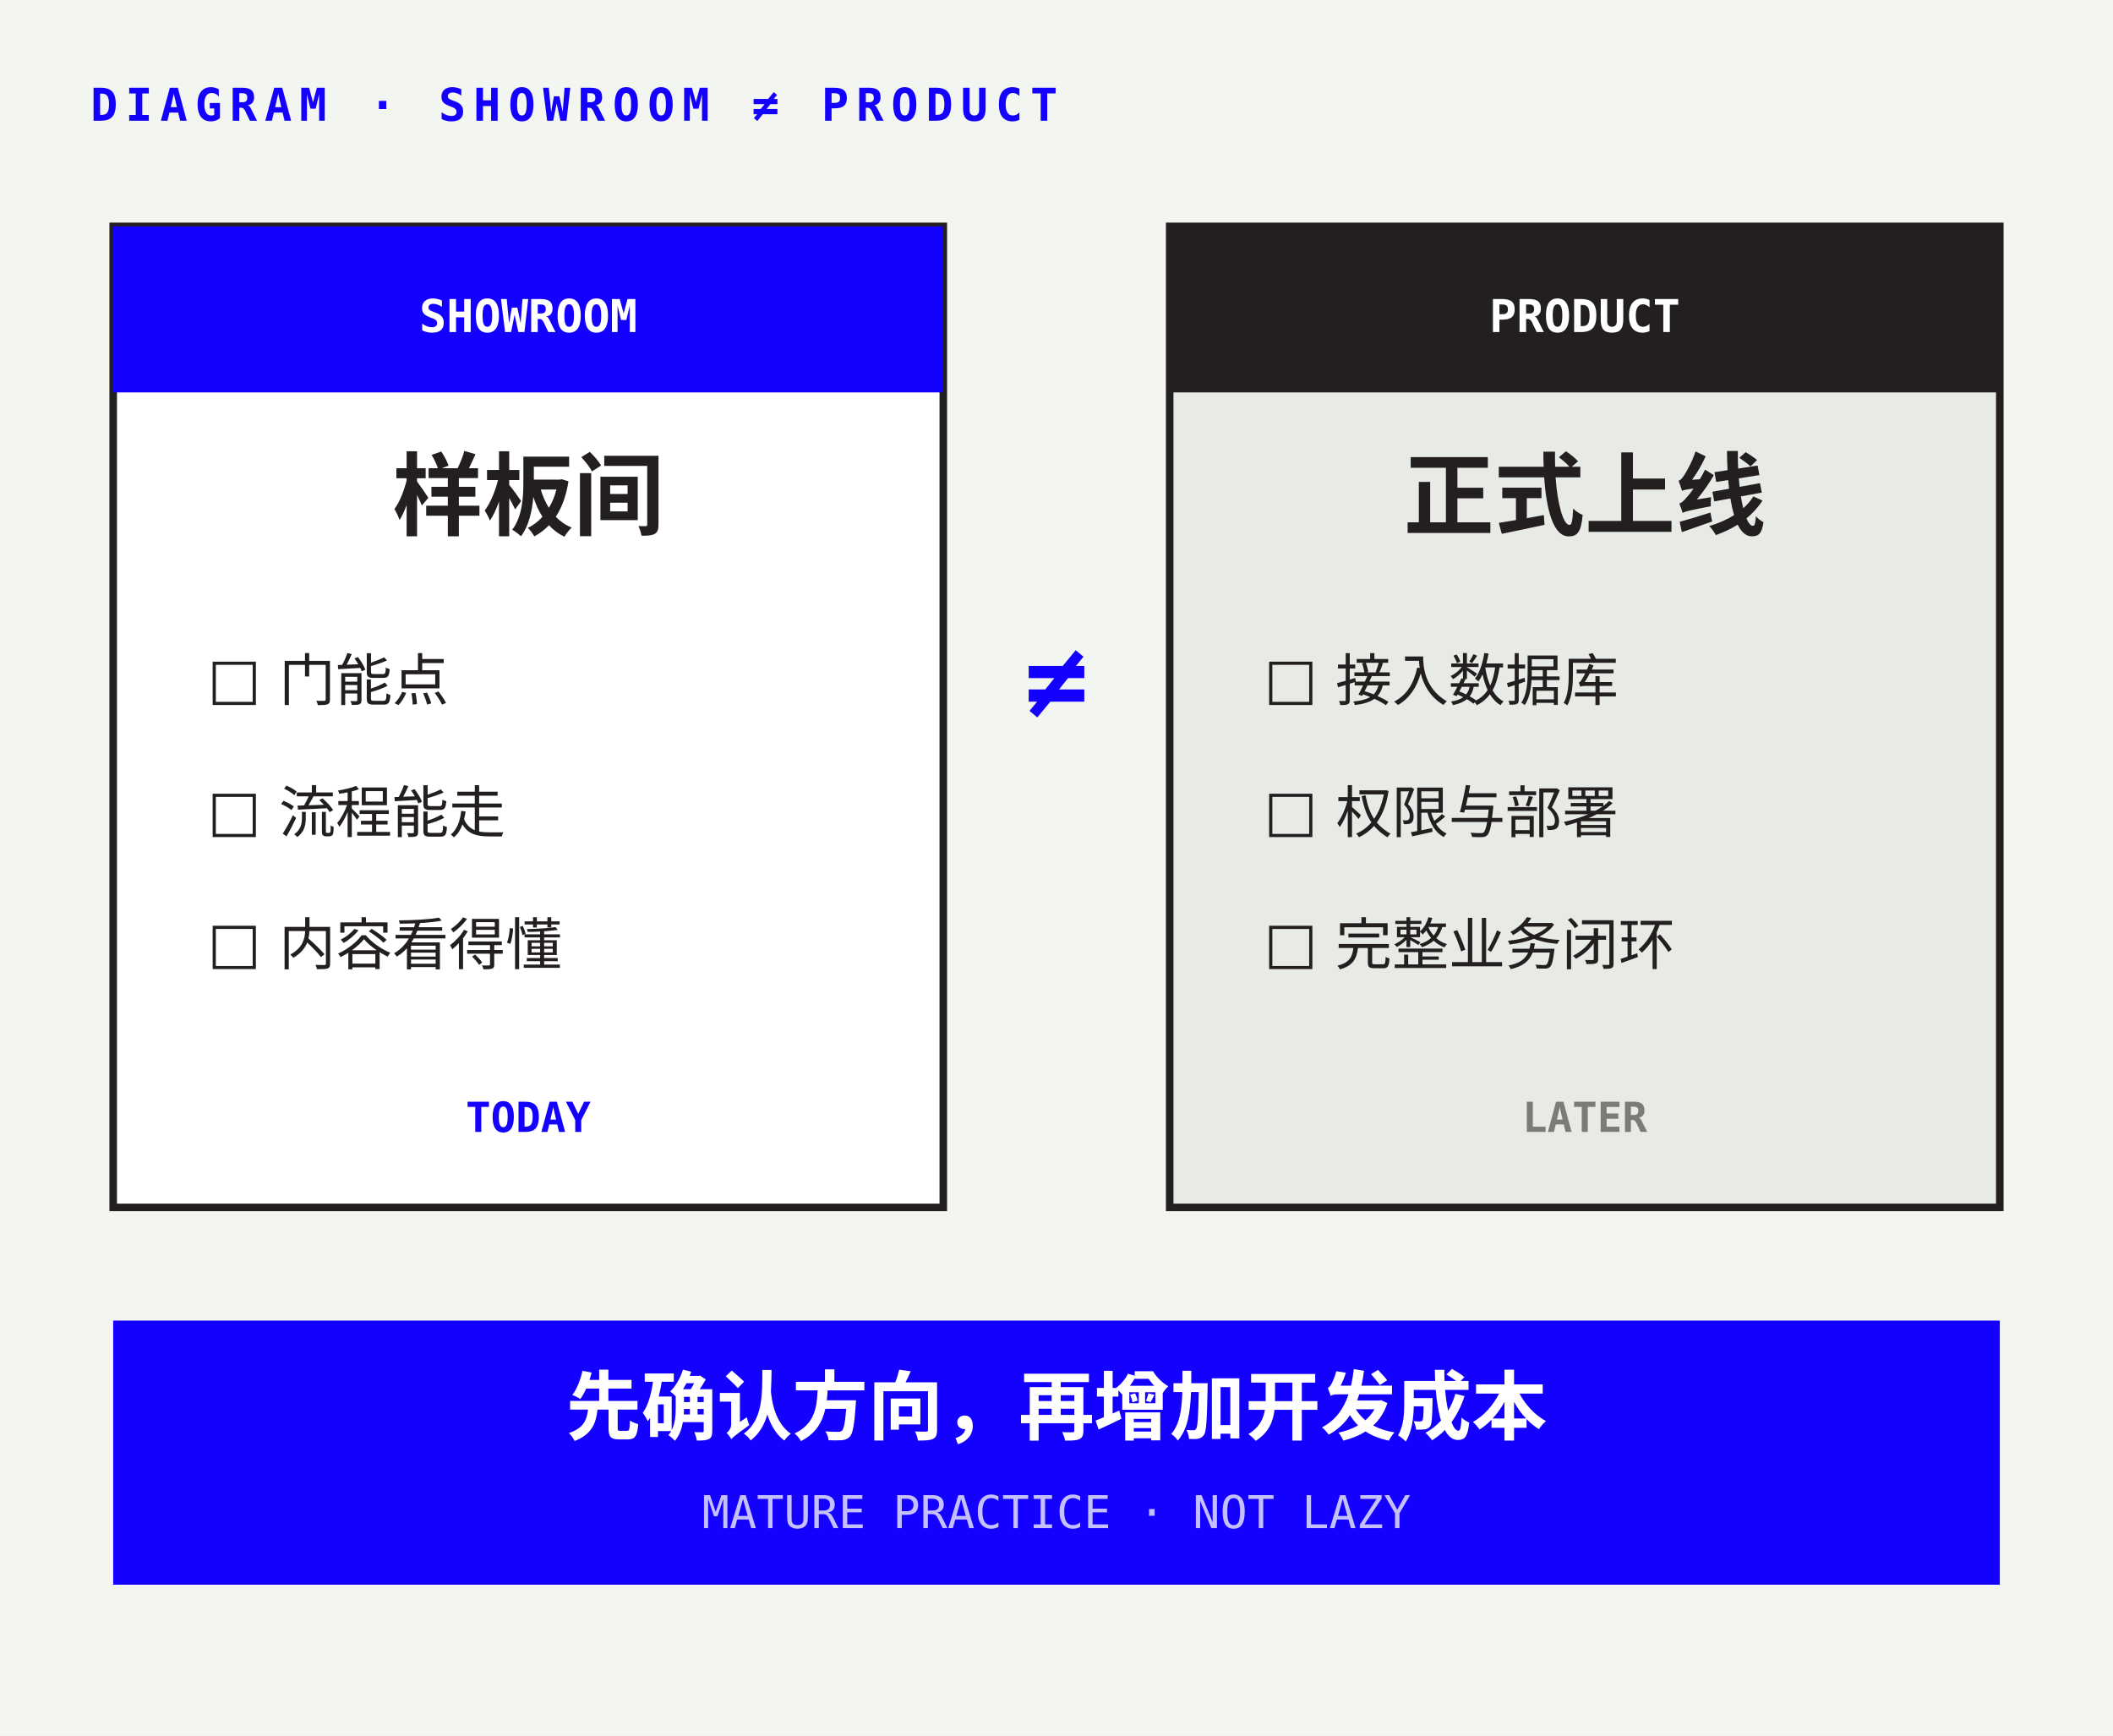
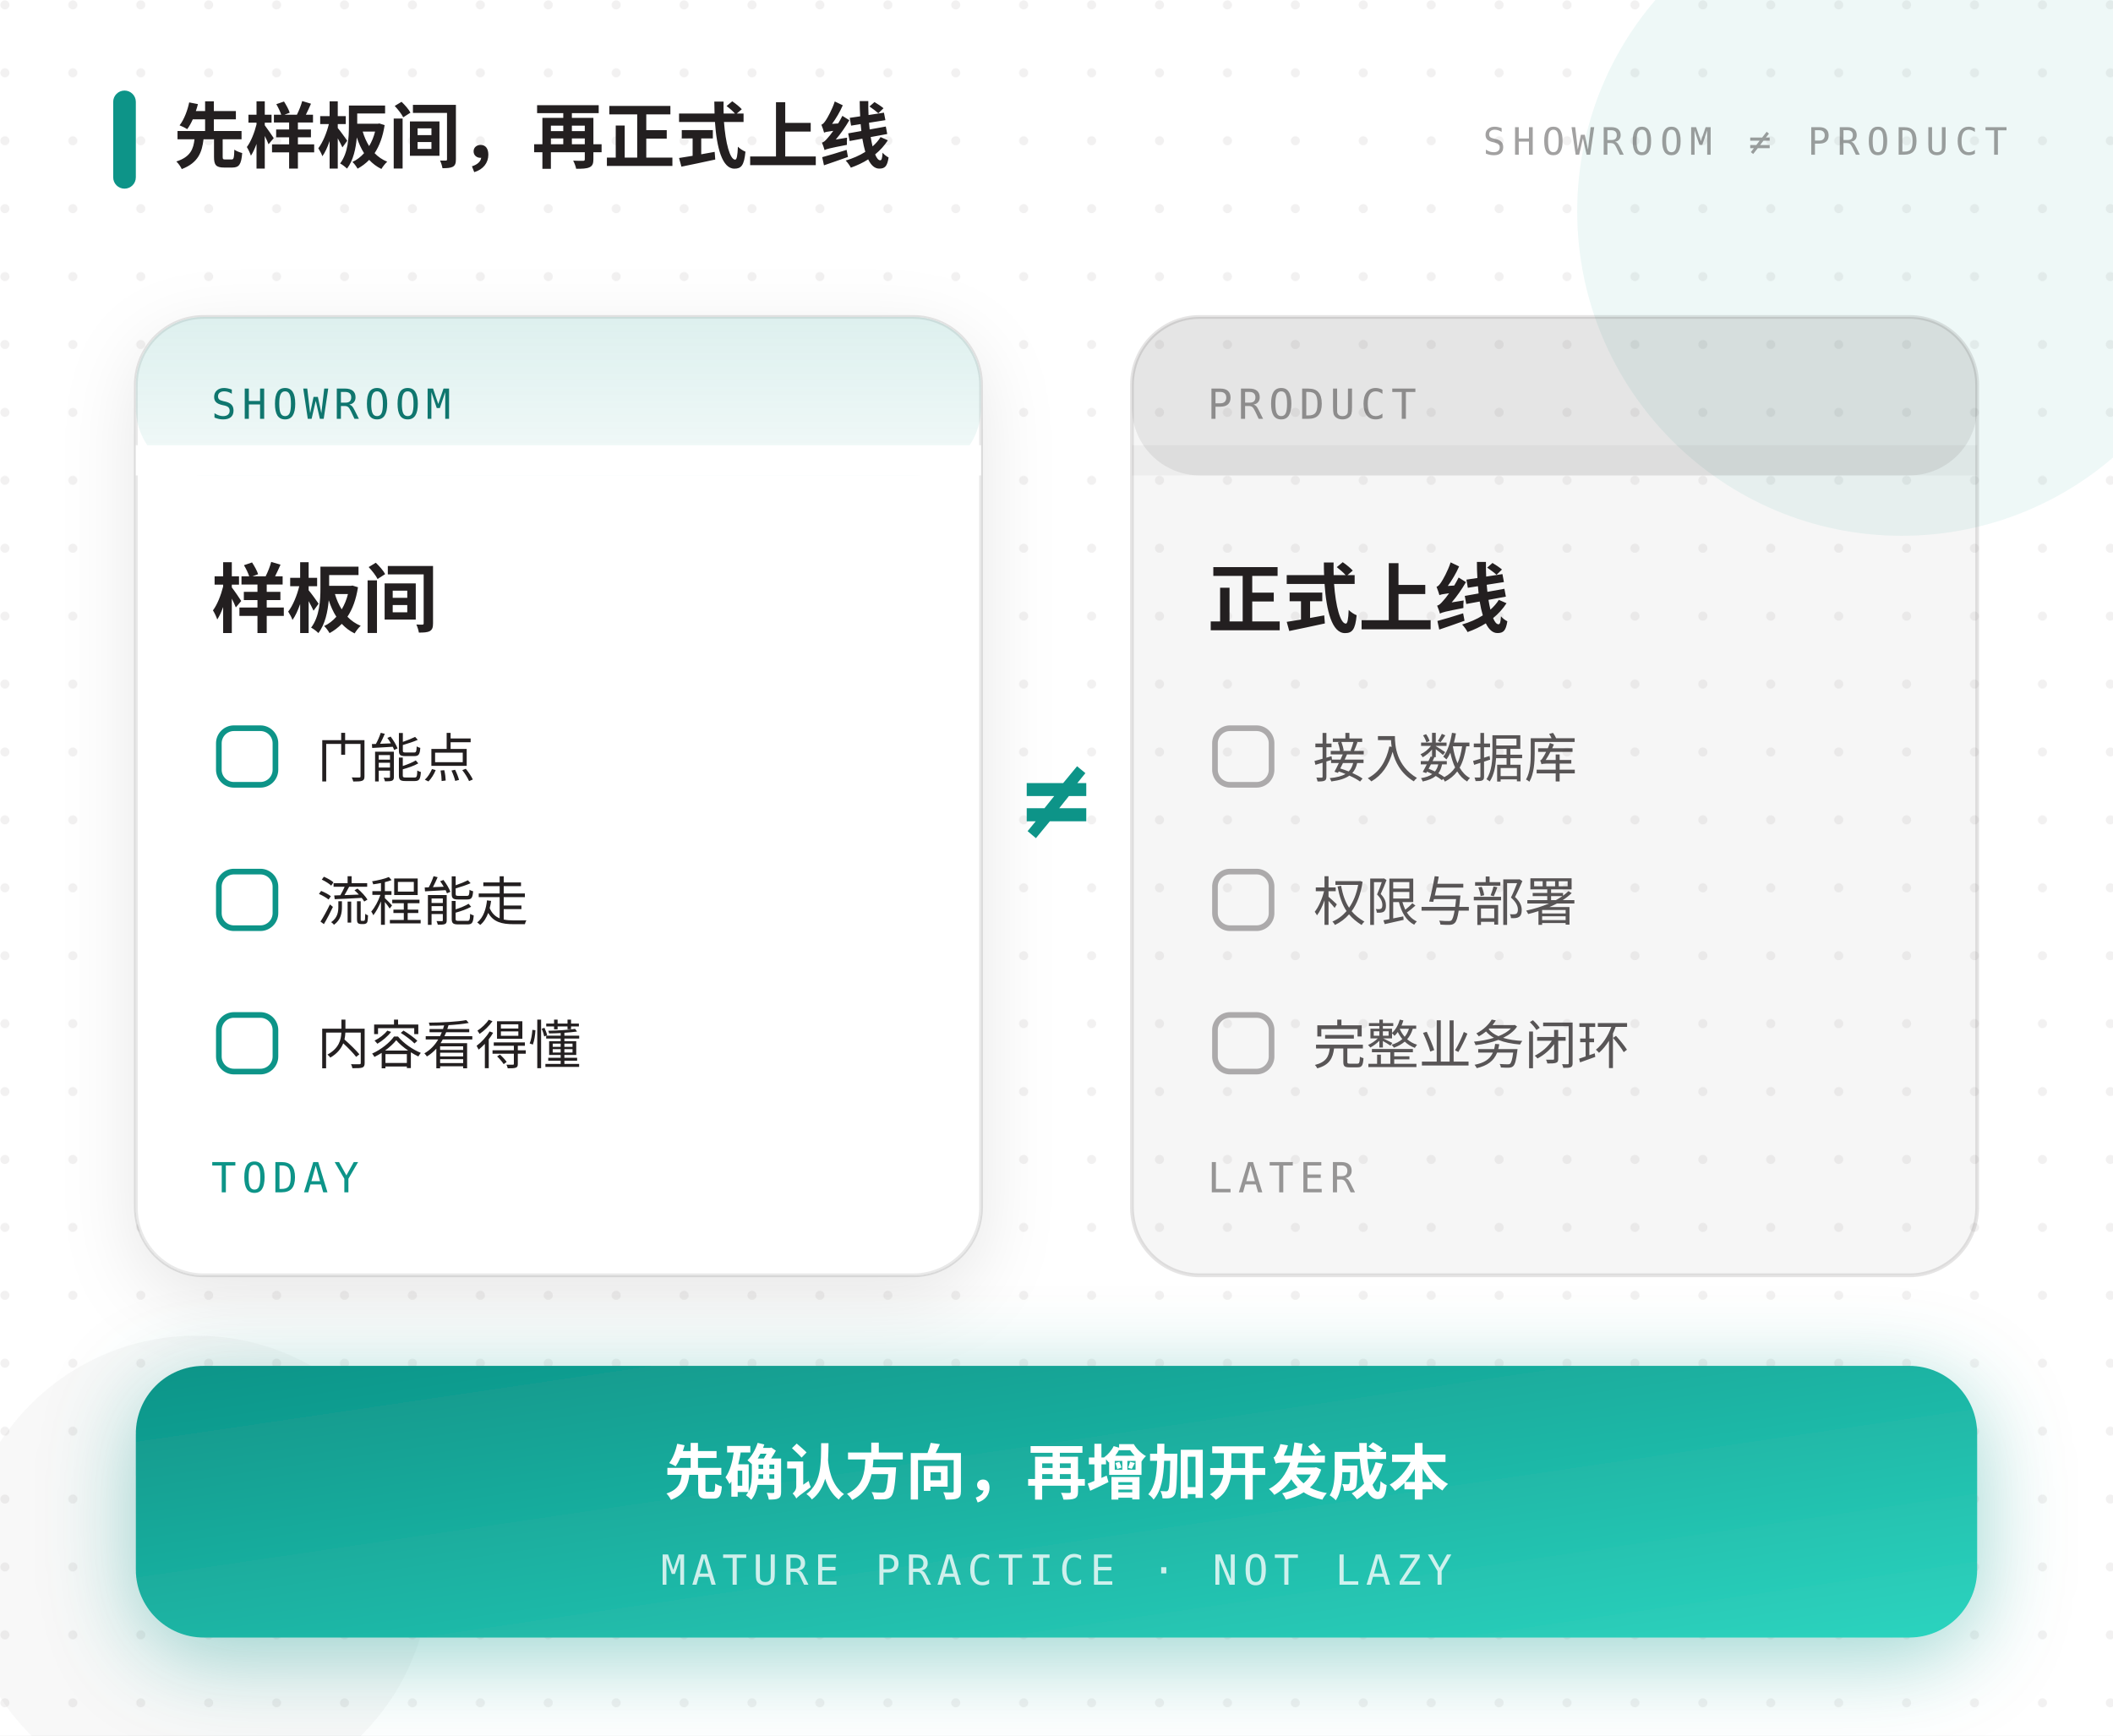
- <svg xmlns="http://www.w3.org/2000/svg" viewBox="0 0 560 460" role="img">
-   <rect width="560" height="460" fill="#f2f5f0" />
-   <text x="24" y="32" font-family="Menlo,monospace" font-size="12" font-weight="700" letter-spacing="2" fill="#1400ff">DIAGRAM · SHOWROOM ≠ PRODUCT</text>
-   <rect x="30" y="60" width="220" height="260" fill="#fff" stroke="#231f20" stroke-width="2" />
-   <rect x="30" y="60" width="220" height="44" fill="#1400ff" />
-   <text x="140" y="88" text-anchor="middle" font-family="Menlo,monospace" font-size="12" font-weight="700" fill="#fff">SHOWROOM</text>
-   <text x="140" y="140" text-anchor="middle" font-family="serif" font-size="24" font-weight="700" fill="#231f20">样板间</text>
-   <g font-family="sans-serif" font-size="15" fill="#231f20">
-     <text x="55" y="185">□ 门能点</text>
-     <text x="55" y="220">□ 流程能走</text>
-     <text x="55" y="255">□ 内容看得懂</text>
+ <svg xmlns="http://www.w3.org/2000/svg" viewBox="0 0 560 460" role="img" aria-label="prototype vs prod">
+   <defs>
+     <linearGradient id="teal" x1="0" y1="0" x2="1" y2="1">
+       <stop offset="0%" stop-color="#0d9488" />
+       <stop offset="100%" stop-color="#2dd4bf" />
+     </linearGradient>
+     <linearGradient id="tealSoft" x1="0" y1="0" x2="0" y2="1">
+       <stop offset="0%" stop-color="rgba(13,148,136,.14)" />
+       <stop offset="100%" stop-color="rgba(13,148,136,.05)" />
+     </linearGradient>
+     <pattern id="dots" width="18" height="18" patternUnits="userSpaceOnUse">
+       <circle cx="1.3" cy="1.3" r="1.2" fill="rgba(35,31,32,.06)" />
+     </pattern>
+     <filter id="sh" x="-30%" y="-30%" width="160%" height="160%">
+       <feDropShadow dx="0" dy="6" stdDeviation="10" flood-color="#231f20" flood-opacity=".10" />
+     </filter>
+     <filter id="glow" x="-40%" y="-40%" width="180%" height="180%">
+       <feDropShadow dx="0" dy="5" stdDeviation="12" flood-color="#0d9488" flood-opacity=".4" />
+     </filter>
+     <marker id="arr" viewBox="0 0 10 10" refX="8" refY="5" markerWidth="7" markerHeight="7" orient="auto-start-reverse">
+       <path d="M0 1.2 L8 5 L0 8.8 Z" fill="#0d9488" />
+     </marker>
+   </defs>
+   <rect width="560" height="460" fill="#ffffff" />
+   <rect width="560" height="460" fill="url(#dots)" />
+   <circle cx="504" cy="56" r="86" fill="rgba(13,148,136,.07)">
+     <animate attributeName="r" values="86;100;86" dur="9s" repeatCount="indefinite" />
+   </circle>
+   <circle cx="52" cy="416" r="62" fill="rgba(35,31,32,.035)">
+     <animate attributeName="r" values="62;74;62" dur="11s" repeatCount="indefinite" />
+   </circle>
+   <g font-family="-apple-system,BlinkMacSystemFont,'PingFang SC',sans-serif">
+     <rect x="30" y="24" width="6" height="26" rx="3" fill="#0d9488" />
+     <text x="46" y="43" font-size="19" font-weight="800" fill="#231f20">先样板间，再正式上线</text>
+     <text x="532" y="41" text-anchor="end" font-family="'SF Mono',Menlo,monospace" font-size="10" letter-spacing="1.8" fill="rgba(35,31,32,.42)">SHOWROOM ≠ PRODUCT</text>
  </g>
-   <text x="140" y="300" text-anchor="middle" font-family="Menlo,monospace" font-size="11" fill="#1400ff" font-weight="700">TODAY</text>
-   <text x="280" y="190" text-anchor="middle" font-family="Menlo,monospace" font-size="28" font-weight="700" fill="#1400ff">≠</text>
-   <rect x="310" y="60" width="220" height="260" fill="rgba(35,31,32,.05)" stroke="#231f20" stroke-width="2" />
-   <rect x="310" y="60" width="220" height="44" fill="#231f20" />
-   <text x="420" y="88" text-anchor="middle" font-family="Menlo,monospace" font-size="12" font-weight="700" fill="#fff">PRODUCT</text>
-   <text x="420" y="140" text-anchor="middle" font-family="serif" font-size="24" font-weight="700" fill="#231f20">正式上线</text>
-   <g font-family="sans-serif" font-size="15" fill="#231f20">
-     <text x="335" y="185">□ 接入数据库</text>
-     <text x="335" y="220">□ 权限与部署</text>
-     <text x="335" y="255">□ 完整业务闭环</text>
+   <g transform="translate(36,84)" font-family="-apple-system,BlinkMacSystemFont,'PingFang SC',sans-serif">
+     <rect width="224" height="254" rx="18" fill="#fff" stroke="rgba(35,31,32,.1)" stroke-width="1" filter="url(#sh)" />
+     <rect width="224" height="42" rx="18" fill="url(#tealSoft)" />
+     <rect y="34" width="224" height="8" fill="#fff" />
+     <text x="20" y="27" text-anchor="start" font-family="'SF Mono',Menlo,monospace" font-size="11" letter-spacing="1.5" fill="#0f766e">SHOWROOM</text>
+     <text x="20" y="82" font-size="20" font-weight="800" fill="#231f20">样板间</text>
+     <rect x="22" y="109" width="15" height="15" rx="4" fill="none" stroke="#0d9488" stroke-width="1.5" />
+     <text x="48" y="122" font-size="14" fill="#231f20">门能点</text>
+     <rect x="22" y="147" width="15" height="15" rx="4" fill="none" stroke="#0d9488" stroke-width="1.5" />
+     <text x="48" y="160" font-size="14" fill="#231f20">流程能走</text>
+     <rect x="22" y="185" width="15" height="15" rx="4" fill="none" stroke="#0d9488" stroke-width="1.5" />
+     <text x="48" y="198" font-size="14" fill="#231f20">内容看得懂</text>
+     <text x="20" y="232" text-anchor="start" font-family="'SF Mono',Menlo,monospace" font-size="11" letter-spacing="1.5" fill="#0d9488">TODAY</text>
  </g>
-   <text x="420" y="300" text-anchor="middle" font-family="Menlo,monospace" font-size="11" fill="rgba(35,31,32,.55)" font-weight="700">LATER</text>
-   <rect x="30" y="350" width="500" height="70" fill="#1400ff" />
-   <text x="280" y="380" text-anchor="middle" font-family="serif" font-size="20" font-weight="700" fill="#fff">先确认方向，再增加开发成本</text>
-   <text x="280" y="405" text-anchor="middle" font-family="Menlo,monospace" font-size="12" fill="rgba(255,255,255,.75)">MATURE PRACTICE · NOT LAZY</text>
+   <text x="280" y="222" text-anchor="middle" font-family="'SF Mono',Menlo,monospace" font-size="30" font-weight="700" fill="#0d9488">≠</text>
+   <g transform="translate(300,84)" font-family="-apple-system,BlinkMacSystemFont,'PingFang SC',sans-serif">
+     <rect width="224" height="254" rx="18" fill="rgba(35,31,32,.04)" stroke="rgba(35,31,32,.12)" stroke-width="1" />
+     <rect width="224" height="42" rx="18" fill="rgba(35,31,32,.08)" />
+     <rect y="34" width="224" height="8" fill="rgba(35,31,32,.04)" />
+     <text x="20" y="27" text-anchor="start" font-family="'SF Mono',Menlo,monospace" font-size="11" letter-spacing="1.5" fill="rgba(35,31,32,.45)">PRODUCT</text>
+     <text x="20" y="82" font-size="20" font-weight="800" fill="#231f20">正式上线</text>
+     <rect x="22" y="109" width="15" height="15" rx="4" fill="none" stroke="rgba(35,31,32,.35)" stroke-width="1.5" />
+     <text x="48" y="122" font-size="14" fill="rgba(35,31,32,.75)">接入数据库</text>
+     <rect x="22" y="147" width="15" height="15" rx="4" fill="none" stroke="rgba(35,31,32,.35)" stroke-width="1.5" />
+     <text x="48" y="160" font-size="14" fill="rgba(35,31,32,.75)">权限与部署</text>
+     <rect x="22" y="185" width="15" height="15" rx="4" fill="none" stroke="rgba(35,31,32,.35)" stroke-width="1.5" />
+     <text x="48" y="198" font-size="14" fill="rgba(35,31,32,.75)">完整业务闭环</text>
+     <text x="20" y="232" text-anchor="start" font-family="'SF Mono',Menlo,monospace" font-size="11" letter-spacing="1.5" fill="rgba(35,31,32,.45)">LATER</text>
+   </g>
+   <g transform="translate(36,362)" font-family="-apple-system,BlinkMacSystemFont,'PingFang SC',sans-serif">
+     <rect width="488" height="72" rx="18" fill="url(#teal)" filter="url(#glow)" />
+     <text x="244.0" y="34.0" text-anchor="middle" font-size="16" font-weight="800" fill="#fff">先确认方向，再增加开发成本</text>
+     <text x="244.0" y="58.0" text-anchor="middle" font-family="'SF Mono',Menlo,monospace" font-size="11" letter-spacing="1.5" fill="rgba(255,255,255,.78)">MATURE PRACTICE · NOT LAZY</text>
+   </g>
</svg>
